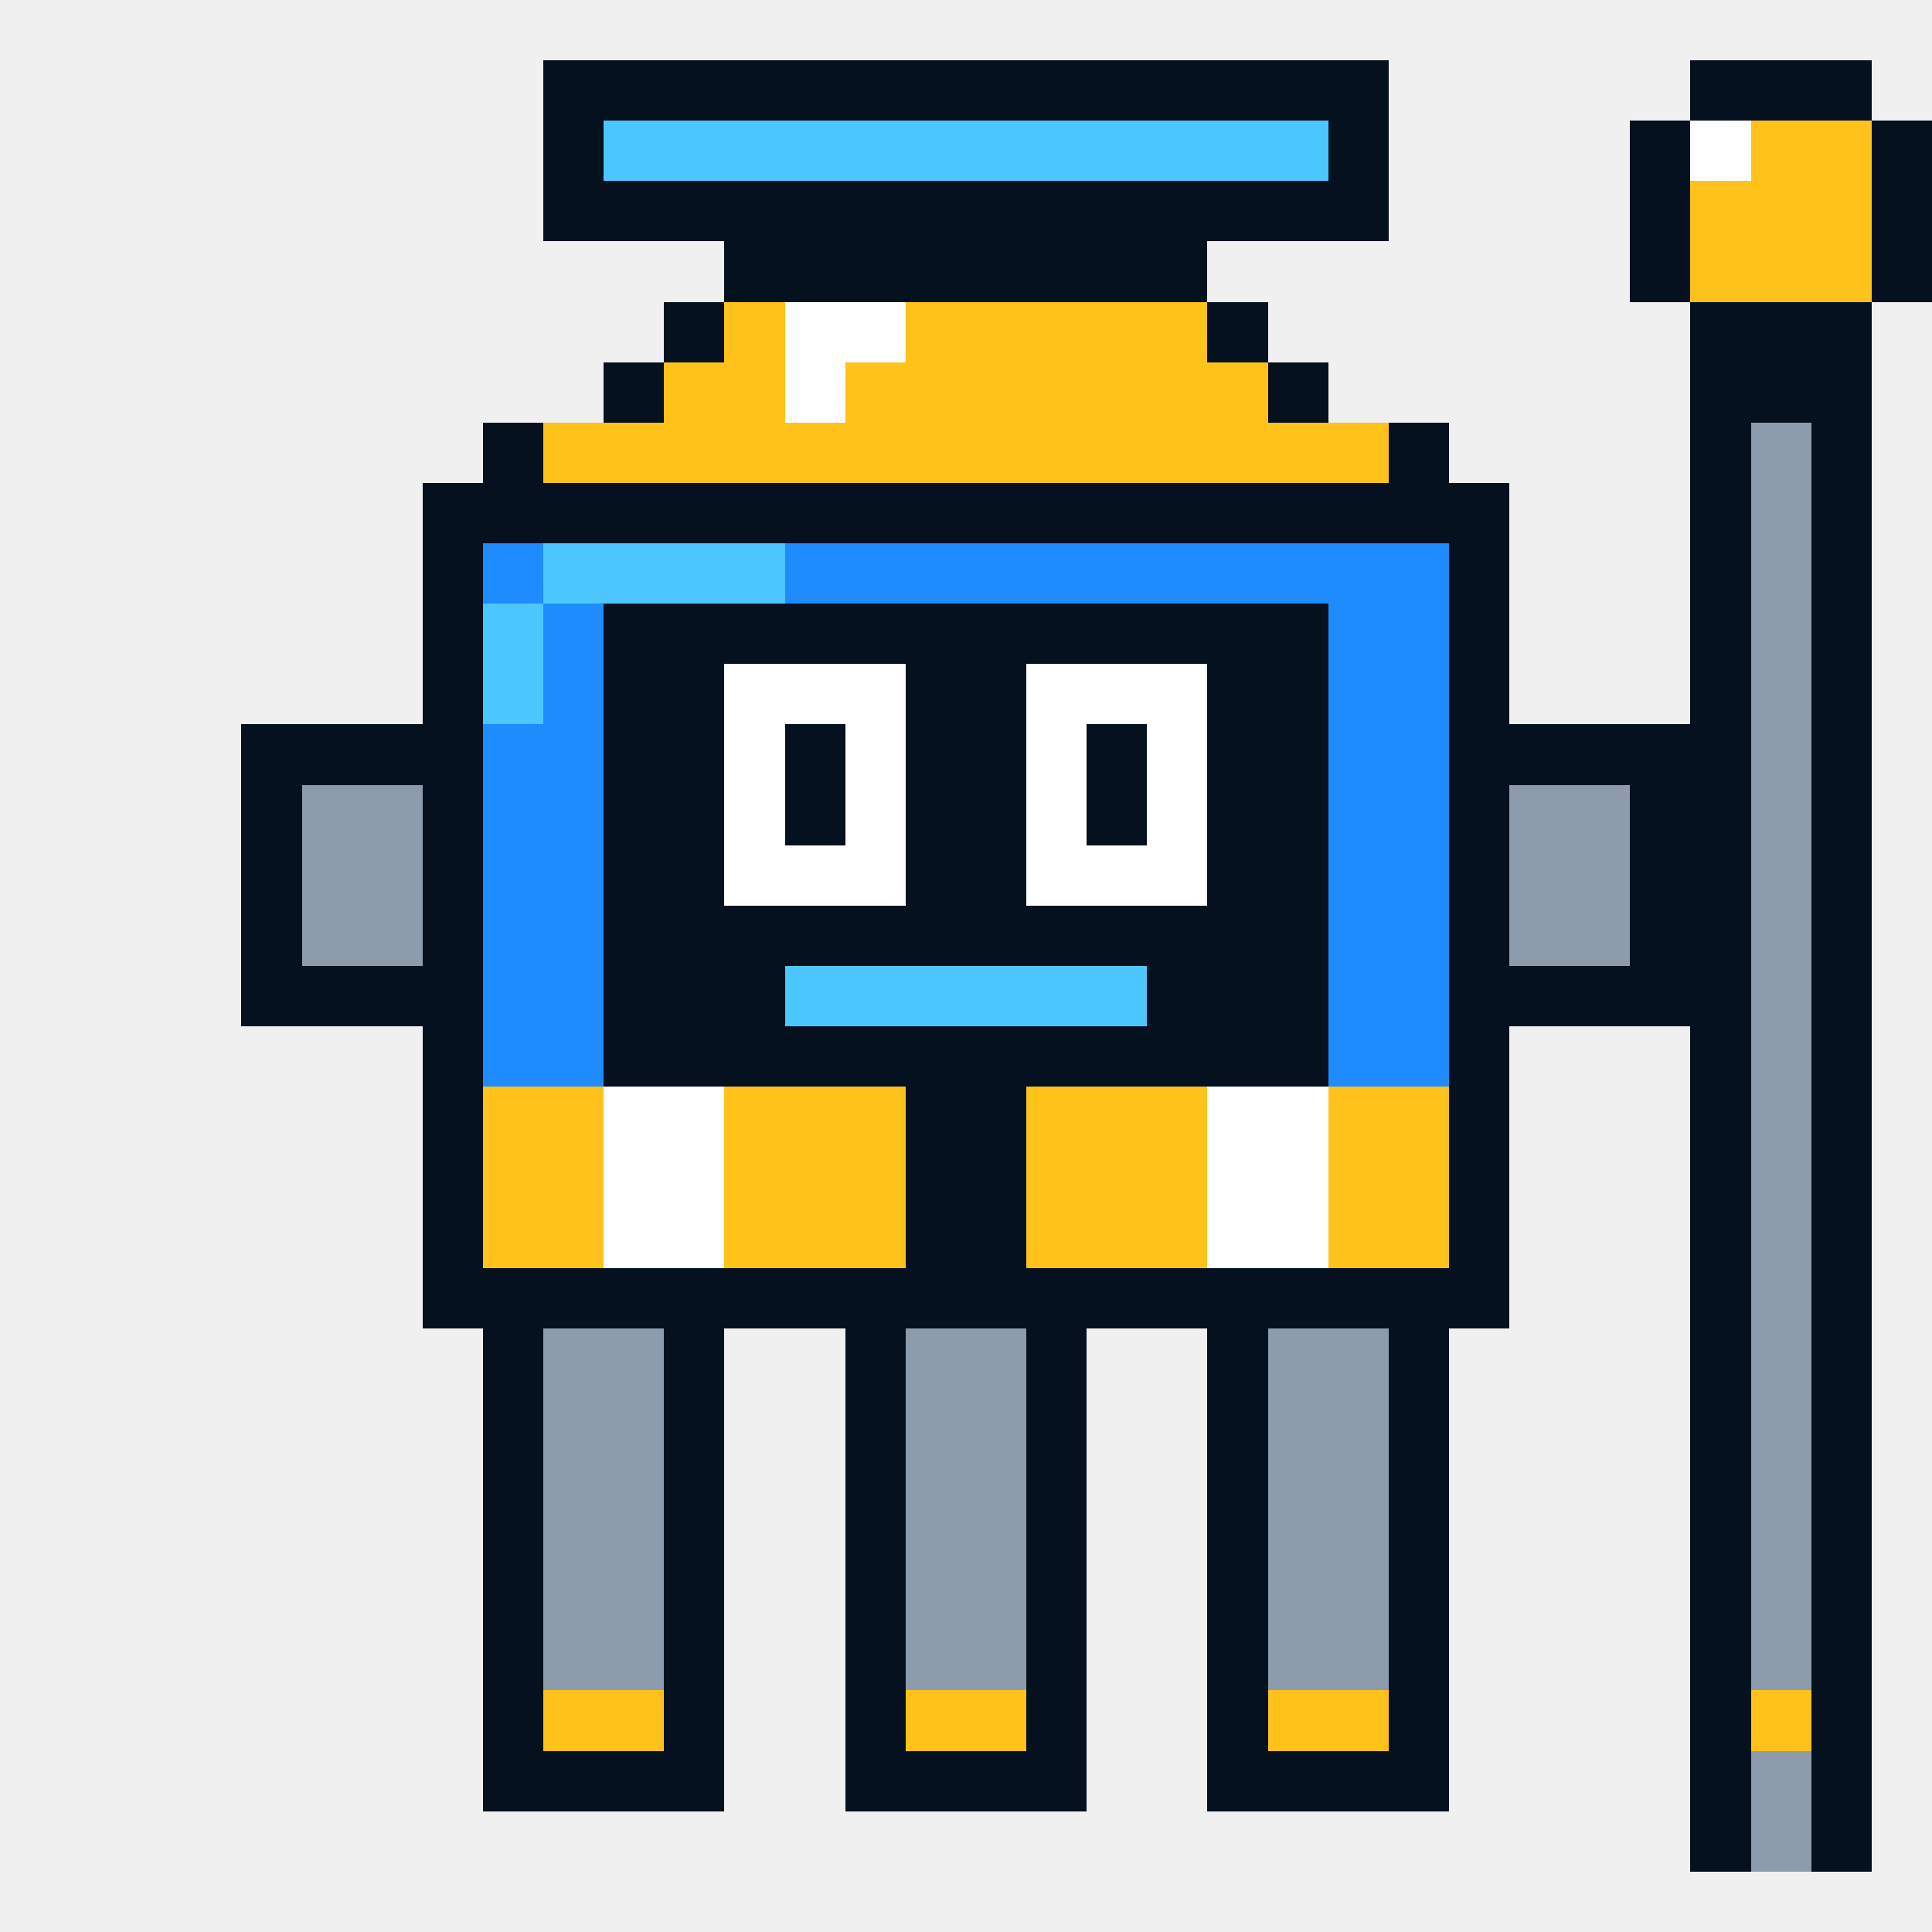
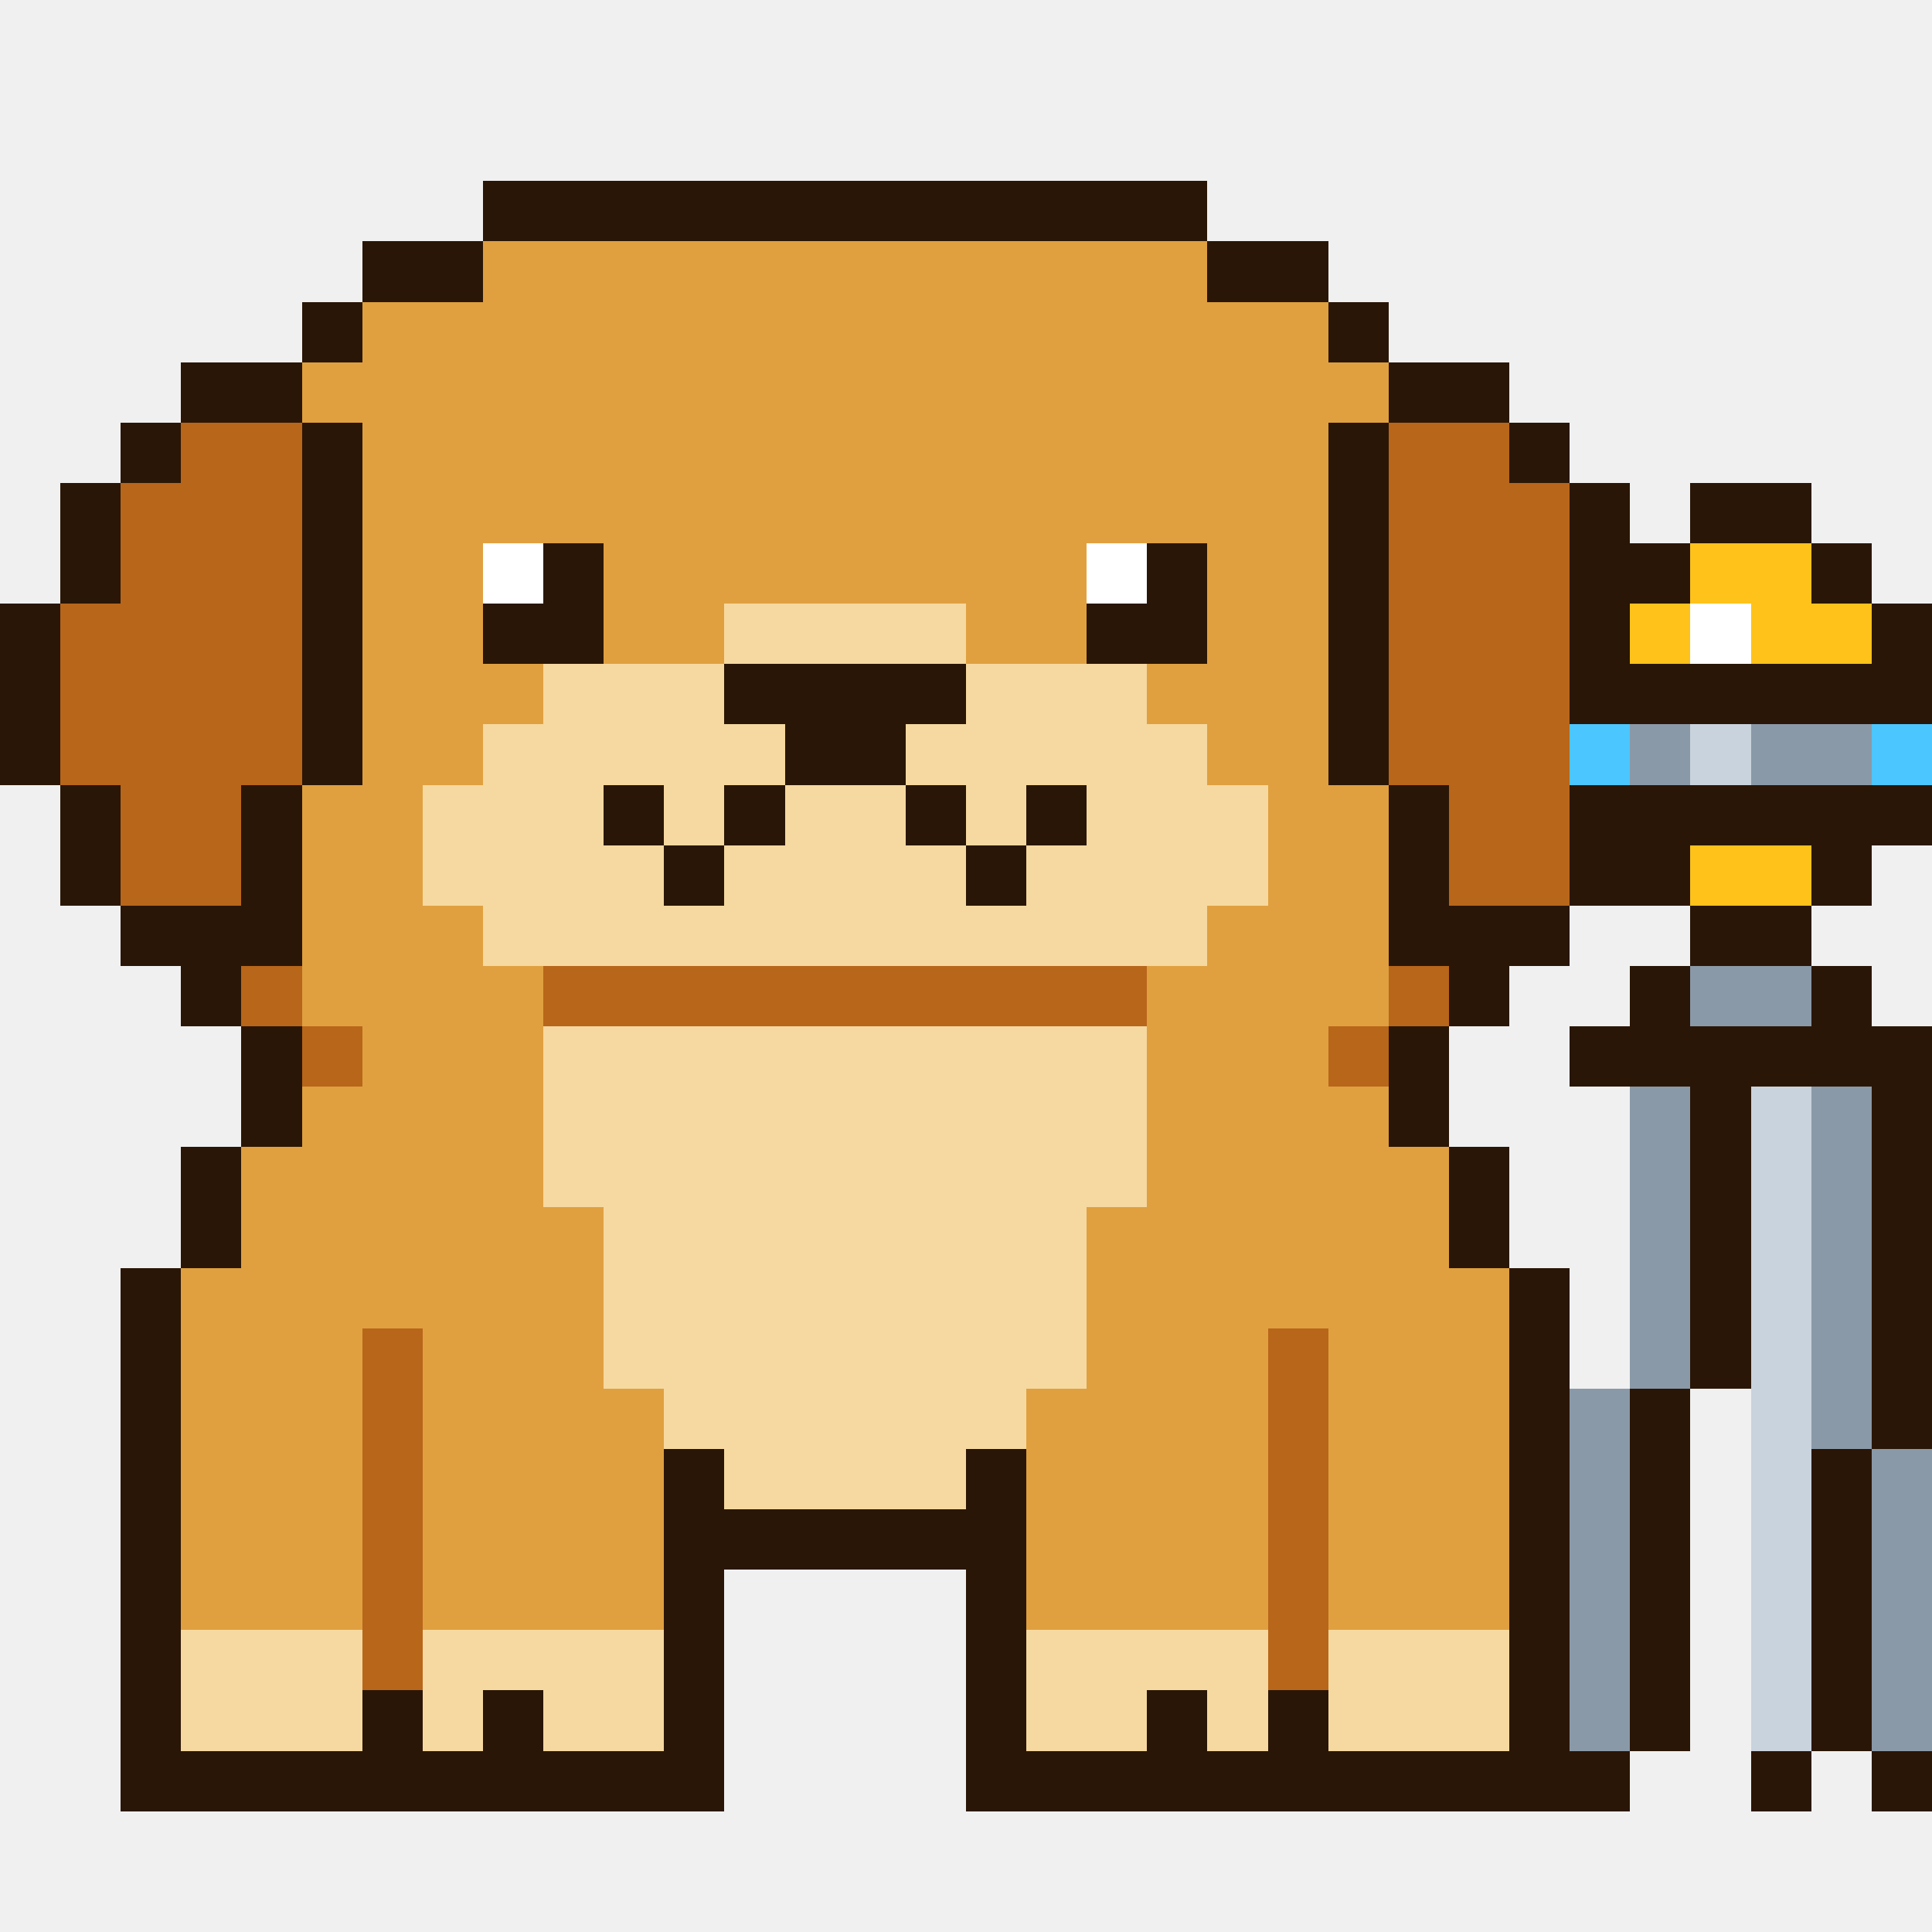
<svg xmlns="http://www.w3.org/2000/svg" viewBox="0 0 32 32" width="32" height="32" shape-rendering="crispEdges" role="img">
-   <path fill="#05111F" d="M9 1h14v1h-14M28 1h3v1h-3M9 2h1v1h-1M22 2h1v1h-1M27 2h1v1h-1M31 2h1v1h-1M9 3h14v1h-14M27 3h1v1h-1M31 3h1v1h-1M12 4h8v1h-8M27 4h1v1h-1M31 4h1v1h-1M11 5h1v1h-1M20 5h1v1h-1M28 5h3v1h-3M10 6h1v1h-1M21 6h1v1h-1M28 6h3v1h-3M8 7h1v1h-1M23 7h1v1h-1M28 7h1v1h-1M30 7h1v1h-1M7 8h18v1h-18M28 8h1v1h-1M30 8h1v1h-1M7 9h1v1h-1M24 9h1v1h-1M28 9h1v1h-1M30 9h1v1h-1M7 10h1v1h-1M10 10h12v1h-12M24 10h1v1h-1M28 10h1v1h-1M30 10h1v1h-1M7 11h1v1h-1M10 11h2v1h-2M15 11h2v1h-2M20 11h2v1h-2M24 11h1v1h-1M28 11h1v1h-1M30 11h1v1h-1M4 12h4v1h-4M10 12h2v1h-2M13 12h1v1h-1M15 12h2v1h-2M18 12h1v1h-1M20 12h2v1h-2M24 12h5v1h-5M30 12h1v1h-1M4 13h1v1h-1M7 13h1v1h-1M10 13h2v1h-2M13 13h1v1h-1M15 13h2v1h-2M18 13h1v1h-1M20 13h2v1h-2M24 13h1v1h-1M27 13h2v1h-2M30 13h1v1h-1M4 14h1v1h-1M7 14h1v1h-1M10 14h2v1h-2M15 14h2v1h-2M20 14h2v1h-2M24 14h1v1h-1M27 14h2v1h-2M30 14h1v1h-1M4 15h1v1h-1M7 15h1v1h-1M10 15h12v1h-12M24 15h1v1h-1M27 15h2v1h-2M30 15h1v1h-1M4 16h4v1h-4M10 16h3v1h-3M19 16h3v1h-3M24 16h5v1h-5M30 16h1v1h-1M7 17h1v1h-1M10 17h12v1h-12M24 17h1v1h-1M28 17h1v1h-1M30 17h1v1h-1M7 18h1v1h-1M15 18h2v1h-2M24 18h1v1h-1M28 18h1v1h-1M30 18h1v1h-1M7 19h1v1h-1M15 19h2v1h-2M24 19h1v1h-1M28 19h1v1h-1M30 19h1v1h-1M7 20h1v1h-1M15 20h2v1h-2M24 20h1v1h-1M28 20h1v1h-1M30 20h1v1h-1M7 21h18v1h-18M28 21h1v1h-1M30 21h1v1h-1M8 22h1v1h-1M11 22h1v1h-1M14 22h1v1h-1M17 22h1v1h-1M20 22h1v1h-1M23 22h1v1h-1M28 22h1v1h-1M30 22h1v1h-1M8 23h1v1h-1M11 23h1v1h-1M14 23h1v1h-1M17 23h1v1h-1M20 23h1v1h-1M23 23h1v1h-1M28 23h1v1h-1M30 23h1v1h-1M8 24h1v1h-1M11 24h1v1h-1M14 24h1v1h-1M17 24h1v1h-1M20 24h1v1h-1M23 24h1v1h-1M28 24h1v1h-1M30 24h1v1h-1M8 25h1v1h-1M11 25h1v1h-1M14 25h1v1h-1M17 25h1v1h-1M20 25h1v1h-1M23 25h1v1h-1M28 25h1v1h-1M30 25h1v1h-1M8 26h1v1h-1M11 26h1v1h-1M14 26h1v1h-1M17 26h1v1h-1M20 26h1v1h-1M23 26h1v1h-1M28 26h1v1h-1M30 26h1v1h-1M8 27h1v1h-1M11 27h1v1h-1M14 27h1v1h-1M17 27h1v1h-1M20 27h1v1h-1M23 27h1v1h-1M28 27h1v1h-1M30 27h1v1h-1M8 28h1v1h-1M11 28h1v1h-1M14 28h1v1h-1M17 28h1v1h-1M20 28h1v1h-1M23 28h1v1h-1M28 28h1v1h-1M30 28h1v1h-1M8 29h4v1h-4M14 29h4v1h-4M20 29h4v1h-4M28 29h1v1h-1M30 29h1v1h-1M28 30h1v1h-1M30 30h1v1h-1" />
-   <path fill="#1E8CFF" d="M8 9h1v1h-1M13 9h11v1h-11M9 10h1v1h-1M22 10h2v1h-2M9 11h1v1h-1M22 11h2v1h-2M8 12h2v1h-2M22 12h2v1h-2M8 13h2v1h-2M22 13h2v1h-2M8 14h2v1h-2M22 14h2v1h-2M8 15h2v1h-2M22 15h2v1h-2M8 16h2v1h-2M22 16h2v1h-2M8 17h2v1h-2M22 17h2v1h-2" />
-   <path fill="#4CC6FF" d="M10 2h12v1h-12M9 9h4v1h-4M8 10h1v1h-1M8 11h1v1h-1M13 16h6v1h-6" />
-   <path fill="#FFC21A" d="M29 2h2v1h-2M28 3h3v1h-3M28 4h3v1h-3M12 5h1v1h-1M15 5h5v1h-5M11 6h2v1h-2M14 6h7v1h-7M9 7h14v1h-14M8 18h2v1h-2M12 18h3v1h-3M17 18h3v1h-3M22 18h2v1h-2M8 19h2v1h-2M12 19h3v1h-3M17 19h3v1h-3M22 19h2v1h-2M8 20h2v1h-2M12 20h3v1h-3M17 20h3v1h-3M22 20h2v1h-2M9 28h2v1h-2M15 28h2v1h-2M21 28h2v1h-2M29 28h1v1h-1" />
-   <path fill="#FFFFFF" d="M28 2h1v1h-1M13 5h2v1h-2M13 6h1v1h-1M12 11h3v1h-3M17 11h3v1h-3M12 12h1v1h-1M14 12h1v1h-1M17 12h1v1h-1M19 12h1v1h-1M12 13h1v1h-1M14 13h1v1h-1M17 13h1v1h-1M19 13h1v1h-1M12 14h3v1h-3M17 14h3v1h-3M10 18h2v1h-2M20 18h2v1h-2M10 19h2v1h-2M20 19h2v1h-2M10 20h2v1h-2M20 20h2v1h-2" />
-   <path fill="#8D9CAD" d="M29 7h1v1h-1M29 8h1v1h-1M29 9h1v1h-1M29 10h1v1h-1M29 11h1v1h-1M29 12h1v1h-1M5 13h2v1h-2M25 13h2v1h-2M29 13h1v1h-1M5 14h2v1h-2M25 14h2v1h-2M29 14h1v1h-1M5 15h2v1h-2M25 15h2v1h-2M29 15h1v1h-1M29 16h1v1h-1M29 17h1v1h-1M29 18h1v1h-1M29 19h1v1h-1M29 20h1v1h-1M29 21h1v1h-1M9 22h2v1h-2M15 22h2v1h-2M21 22h2v1h-2M29 22h1v1h-1M9 23h2v1h-2M15 23h2v1h-2M21 23h2v1h-2M29 23h1v1h-1M9 24h2v1h-2M15 24h2v1h-2M21 24h2v1h-2M29 24h1v1h-1M9 25h2v1h-2M15 25h2v1h-2M21 25h2v1h-2M29 25h1v1h-1M9 26h2v1h-2M15 26h2v1h-2M21 26h2v1h-2M29 26h1v1h-1M9 27h2v1h-2M15 27h2v1h-2M21 27h2v1h-2M29 27h1v1h-1M29 29h1v1h-1M29 30h1v1h-1" />
+   <path fill="#2A1606" d="M8 3h12v1h-12zM6 4h2v1h-2zM20 4h2v1h-2zM5 5h1v1h-1zM22 5h1v1h-1zM3 6h2v1h-2zM23 6h2v1h-2zM2 7h1v1h-1zM5 7h1v1h-1zM22 7h1v1h-1zM25 7h1v1h-1zM1 8h1v1h-1zM5 8h1v1h-1zM22 8h1v1h-1zM26 8h1v1h-1zM28 8h2v1h-2zM1 9h1v1h-1zM5 9h1v1h-1zM9 9h1v1h-1zM19 9h1v1h-1zM22 9h1v1h-1zM26 9h2v1h-2zM30 9h1v1h-1zM0 10h1v1h-1zM5 10h1v1h-1zM8 10h2v1h-2zM18 10h2v1h-2zM22 10h1v1h-1zM26 10h1v1h-1zM31 10h1v1h-1zM0 11h1v1h-1zM5 11h1v1h-1zM12 11h4v1h-4zM22 11h1v1h-1zM26 11h6v1h-6zM0 12h1v1h-1zM5 12h1v1h-1zM13 12h2v1h-2zM22 12h1v1h-1zM1 13h1v1h-1zM4 13h1v1h-1zM10 13h1v1h-1zM12 13h1v1h-1zM15 13h1v1h-1zM17 13h1v1h-1zM23 13h1v1h-1zM26 13h6v1h-6zM1 14h1v1h-1zM4 14h1v1h-1zM11 14h1v1h-1zM16 14h1v1h-1zM23 14h1v1h-1zM26 14h2v1h-2zM30 14h1v1h-1zM2 15h3v1h-3zM23 15h3v1h-3zM28 15h2v1h-2zM3 16h1v1h-1zM24 16h1v1h-1zM27 16h1v1h-1zM30 16h1v1h-1zM4 17h1v1h-1zM23 17h1v1h-1zM26 17h6v1h-6zM4 18h1v1h-1zM23 18h1v1h-1zM28 18h1v1h-1zM31 18h1v1h-1zM3 19h1v1h-1zM24 19h1v1h-1zM28 19h1v1h-1zM31 19h1v1h-1zM3 20h1v1h-1zM24 20h1v1h-1zM28 20h1v1h-1zM31 20h1v1h-1zM2 21h1v1h-1zM25 21h1v1h-1zM28 21h1v1h-1zM31 21h1v1h-1zM2 22h1v1h-1zM25 22h1v1h-1zM28 22h1v1h-1zM31 22h1v1h-1zM2 23h1v1h-1zM25 23h1v1h-1zM27 23h1v1h-1zM31 23h1v1h-1zM2 24h1v1h-1zM11 24h1v1h-1zM16 24h1v1h-1zM25 24h1v1h-1zM27 24h1v1h-1zM30 24h1v1h-1zM2 25h1v1h-1zM11 25h6v1h-6zM25 25h1v1h-1zM27 25h1v1h-1zM30 25h1v1h-1zM2 26h1v1h-1zM11 26h1v1h-1zM16 26h1v1h-1zM25 26h1v1h-1zM27 26h1v1h-1zM30 26h1v1h-1zM2 27h1v1h-1zM11 27h1v1h-1zM16 27h1v1h-1zM25 27h1v1h-1zM27 27h1v1h-1zM30 27h1v1h-1zM2 28h1v1h-1zM6 28h1v1h-1zM8 28h1v1h-1zM11 28h1v1h-1zM16 28h1v1h-1zM19 28h1v1h-1zM21 28h1v1h-1zM25 28h1v1h-1zM27 28h1v1h-1zM30 28h1v1h-1zM2 29h10v1h-10zM16 29h11v1h-11zM29 29h1v1h-1zM31 29h1v1h-1z" />
+   <path fill="#B8661A" d="M3 7h2v1h-2zM23 7h2v1h-2zM2 8h3v1h-3zM23 8h3v1h-3zM2 9h3v1h-3zM23 9h3v1h-3zM1 10h4v1h-4zM23 10h3v1h-3zM1 11h4v1h-4zM23 11h3v1h-3zM1 12h4v1h-4zM23 12h3v1h-3zM2 13h2v1h-2zM24 13h2v1h-2zM2 14h2v1h-2zM24 14h2v1h-2zM4 16h1v1h-1zM9 16h10v1h-10zM23 16h1v1h-1zM5 17h1v1h-1zM22 17h1v1h-1zM6 22h1v1h-1zM21 22h1v1h-1zM6 23h1v1h-1zM21 23h1v1h-1zM6 24h1v1h-1zM21 24h1v1h-1zM6 25h1v1h-1zM21 25h1v1h-1zM6 26h1v1h-1zM21 26h1v1h-1zM6 27h1v1h-1zM21 27h1v1h-1z" />
+   <path fill="#E0A040" d="M8 4h12v1h-12zM6 5h16v1h-16zM5 6h18v1h-18zM6 7h16v1h-16zM6 8h16v1h-16zM6 9h2v1h-2zM10 9h8v1h-8zM20 9h2v1h-2zM6 10h2v1h-2zM10 10h2v1h-2zM16 10h2v1h-2zM20 10h2v1h-2zM6 11h3v1h-3zM19 11h3v1h-3zM6 12h2v1h-2zM20 12h2v1h-2zM5 13h2v1h-2zM21 13h2v1h-2zM5 14h2v1h-2zM21 14h2v1h-2zM5 15h3v1h-3zM20 15h3v1h-3zM5 16h4v1h-4zM19 16h4v1h-4zM6 17h3v1h-3zM19 17h3v1h-3zM5 18h4v1h-4zM19 18h4v1h-4zM4 19h5v1h-5zM19 19h5v1h-5zM4 20h6v1h-6zM18 20h6v1h-6zM3 21h7v1h-7zM18 21h7v1h-7zM3 22h3v1h-3zM7 22h3v1h-3zM18 22h3v1h-3zM22 22h3v1h-3zM3 23h3v1h-3zM7 23h4v1h-4zM17 23h4v1h-4zM22 23h3v1h-3zM3 24h3v1h-3zM7 24h4v1h-4zM17 24h4v1h-4zM22 24h3v1h-3zM3 25h3v1h-3zM7 25h4v1h-4zM17 25h4v1h-4zM22 25h3v1h-3zM3 26h3v1h-3zM7 26h4v1h-4zM17 26h4v1h-4zM22 26h3v1h-3z" />
+   <path fill="#F6D9A0" d="M12 10h4v1h-4zM9 11h3v1h-3zM16 11h3v1h-3zM8 12h5v1h-5zM15 12h5v1h-5zM7 13h3v1h-3zM11 13h1v1h-1zM13 13h2v1h-2zM16 13h1v1h-1zM18 13h3v1h-3zM7 14h4v1h-4zM12 14h4v1h-4zM17 14h4v1h-4zM8 15h12v1h-12zM9 17h10v1h-10zM9 18h10v1h-10zM9 19h10v1h-10zM10 20h8v1h-8zM10 21h8v1h-8zM10 22h8v1h-8zM11 23h6v1h-6zM12 24h4v1h-4zM3 27h3v1h-3zM7 27h4v1h-4zM17 27h4v1h-4zM22 27h3v1h-3zM3 28h3v1h-3zM7 28h1v1h-1zM9 28h2v1h-2zM17 28h2v1h-2zM20 28h1v1h-1zM22 28h3v1h-3z" />
+   <path fill="#FFFFFF" d="M8 9h1v1h-1zM18 9h1v1h-1zM28 10h1v1h-1z" />
+   <path fill="#FFC21A" d="M28 9h2v1h-2zM27 10h1v1h-1zM29 10h2v1h-2zM28 14h2v1h-2z" />
+   <path fill="#4CC6FF" d="M26 12h1v1h-1zM31 12h1v1h-1z" />
+   <path fill="#8A99A8" d="M27 12h1v1h-1zM29 12h2v1h-2zM28 16h2v1h-2zM27 18h1v1h-1zM30 18h1v1h-1zM27 19h1v1h-1zM30 19h1v1h-1zM27 20h1v1h-1zM30 20h1v1h-1zM27 21h1v1h-1zM30 21h1v1h-1zM27 22h1v1h-1zM30 22h1v1h-1zM26 23h1v1h-1zM30 23h1v1h-1zM26 24h1v1h-1zM31 24h1v1h-1zM26 25h1v1h-1zM31 25h1v1h-1zM26 26h1v1h-1zM31 26h1v1h-1zM26 27h1v1h-1zM31 27h1v1h-1zM26 28h1v1h-1zM31 28h1v1h-1z" />
+   <path fill="#C9D3DD" d="M28 12h1v1h-1zM29 18h1v1h-1zM29 19h1v1h-1zM29 20h1v1h-1zM29 21h1v1h-1zM29 22h1v1h-1zM29 23h1v1h-1zM29 24h1v1h-1zM29 25h1v1h-1zM29 26h1v1h-1zM29 27h1v1h-1zM29 28h1v1h-1z" />
</svg>
